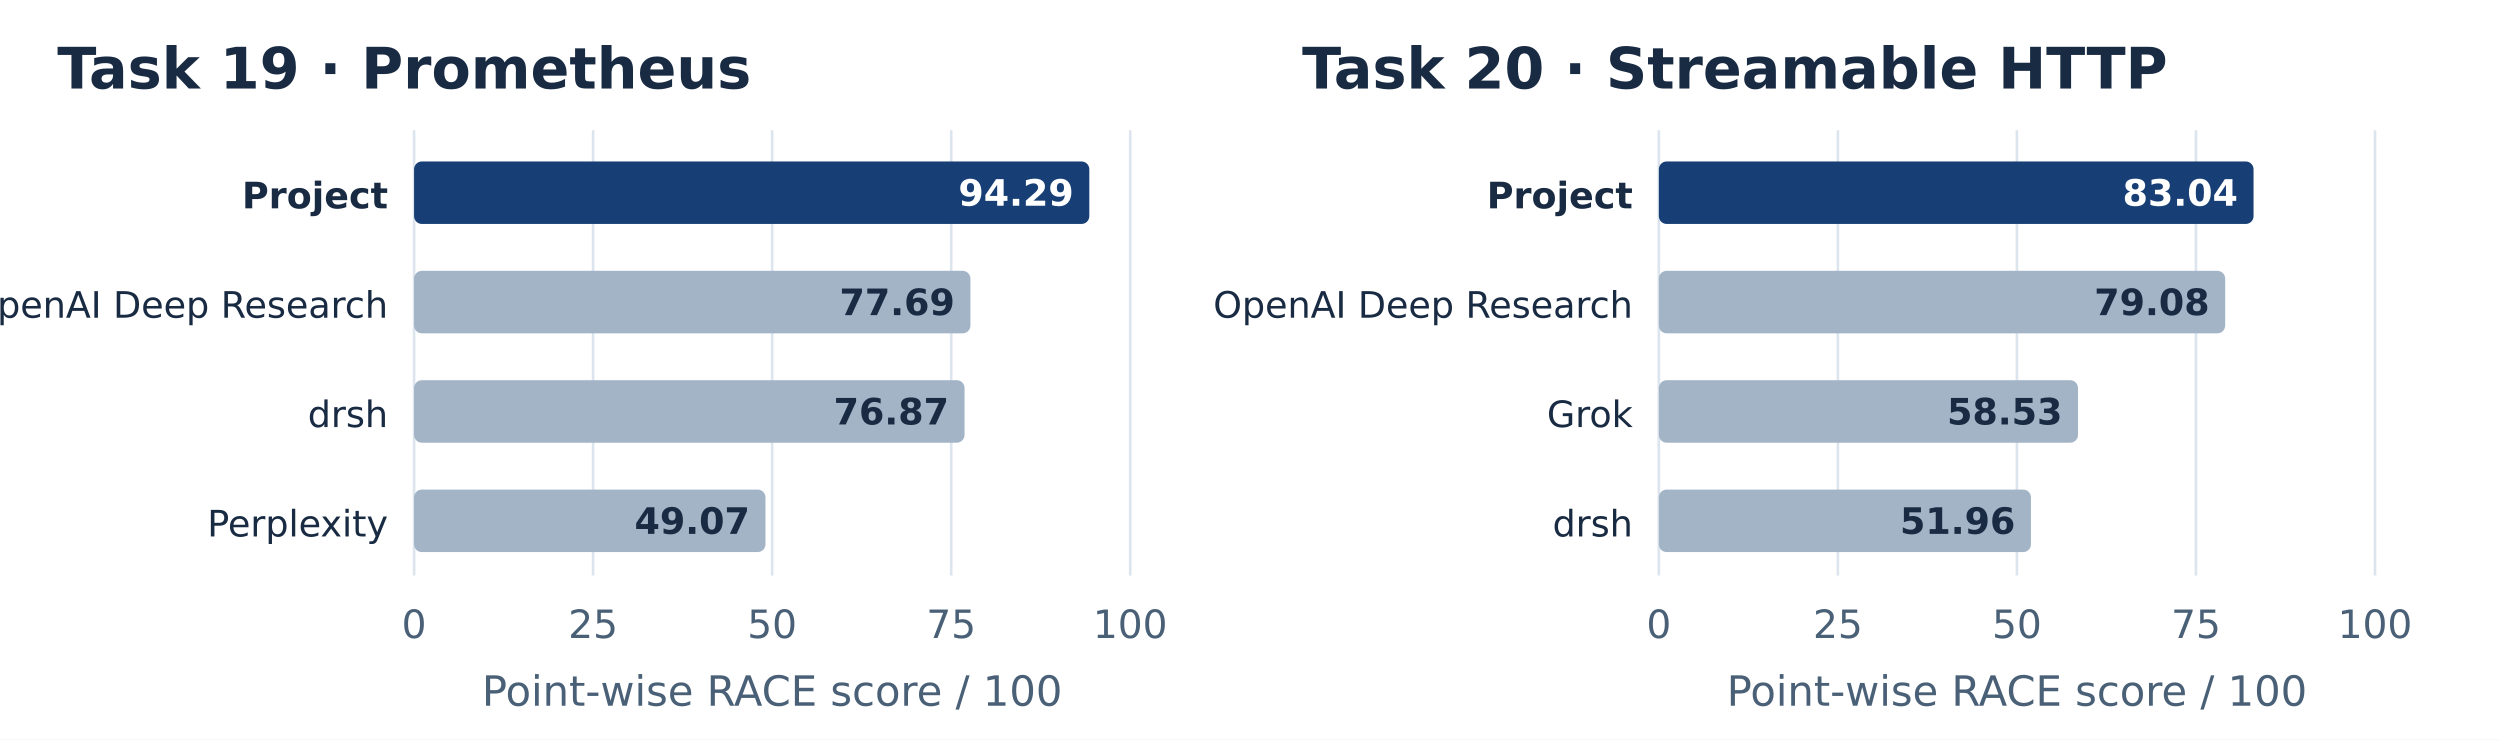
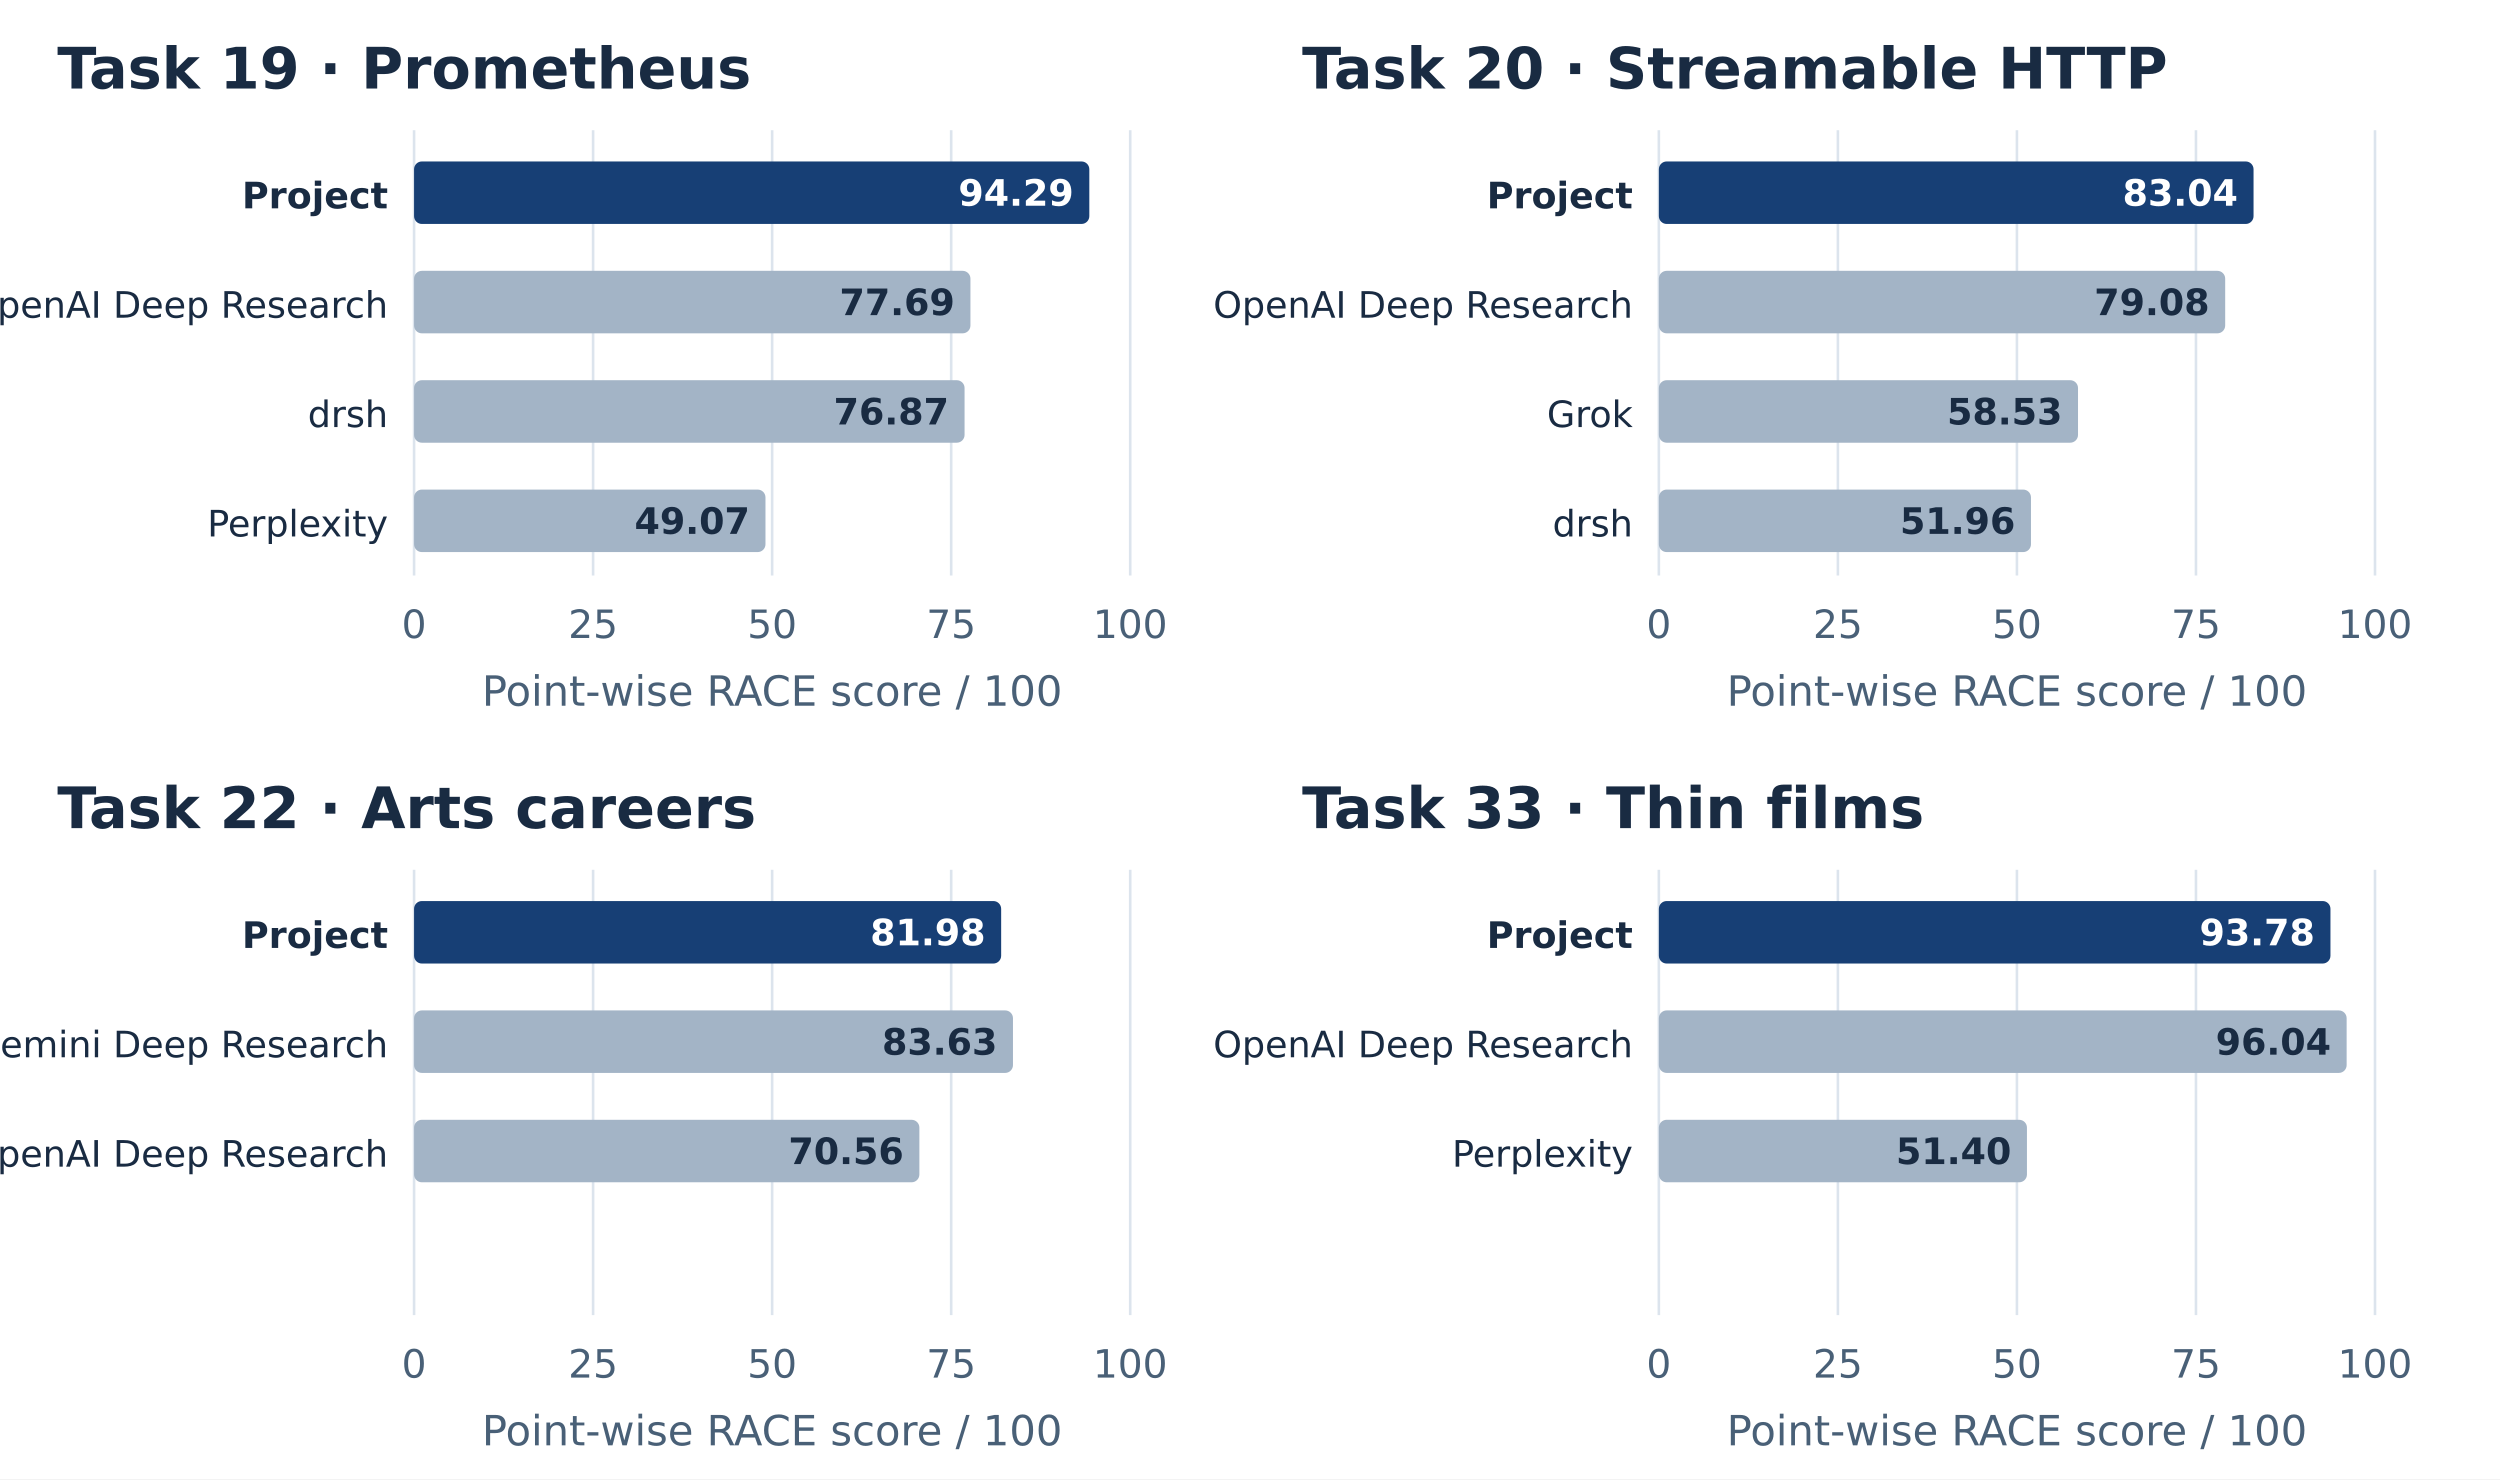
- <svg xmlns="http://www.w3.org/2000/svg" width="960" height="284" viewBox="0 0 960 284">
-   <rect x="0" y="0" width="960" height="284" rx="0" fill="white" />
+ <svg xmlns="http://www.w3.org/2000/svg" width="960" height="568" viewBox="0 0 960 568">
+   <rect x="0" y="0" width="960" height="568" rx="0" fill="white" />
  <g font-family="DejaVu Sans, sans-serif">
    <text x="22" y="34" font-size="22" fill="#192b42" font-weight="700" text-anchor="start">Task 19 · Prometheus</text>
    <line x1="159" y1="50" x2="159" y2="221" stroke="#dce4ed" stroke-width="1" />
    <text x="159" y="245" font-size="15" fill="#496077" font-weight="400" text-anchor="middle">0</text>
    <line x1="227.75" y1="50" x2="227.75" y2="221" stroke="#dce4ed" stroke-width="1" />
    <text x="227.75" y="245" font-size="15" fill="#496077" font-weight="400" text-anchor="middle">25</text>
    <line x1="296.5" y1="50" x2="296.5" y2="221" stroke="#dce4ed" stroke-width="1" />
    <text x="296.5" y="245" font-size="15" fill="#496077" font-weight="400" text-anchor="middle">50</text>
    <line x1="365.25" y1="50" x2="365.25" y2="221" stroke="#dce4ed" stroke-width="1" />
    <text x="365.25" y="245" font-size="15" fill="#496077" font-weight="400" text-anchor="middle">75</text>
    <line x1="434" y1="50" x2="434" y2="221" stroke="#dce4ed" stroke-width="1" />
    <text x="434" y="245" font-size="15" fill="#496077" font-weight="400" text-anchor="middle">100</text>
    <text x="149" y="80" font-size="14" fill="#192b42" font-weight="700" text-anchor="end">Project</text>
    <rect x="159" y="62" width="259.298" height="24" rx="3" fill="#173f75" />
    <text x="412.298" y="79" font-size="14" fill="white" font-weight="700" text-anchor="end">94.29</text>
    <text x="149" y="122" font-size="14" fill="#192b42" font-weight="400" text-anchor="end">OpenAI Deep Research</text>
    <rect x="159" y="104" width="213.648" height="24" rx="3" fill="#a3b4c6" />
    <text x="366.648" y="121" font-size="14" fill="#192b42" font-weight="700" text-anchor="end">77.69</text>
    <text x="149" y="164" font-size="14" fill="#192b42" font-weight="400" text-anchor="end">drsh</text>
    <rect x="159" y="146" width="211.393" height="24" rx="3" fill="#a3b4c6" />
    <text x="364.393" y="163" font-size="14" fill="#192b42" font-weight="700" text-anchor="end">76.87</text>
    <text x="149" y="206" font-size="14" fill="#192b42" font-weight="400" text-anchor="end">Perplexity</text>
    <rect x="159" y="188" width="134.942" height="24" rx="3" fill="#a3b4c6" />
    <text x="287.942" y="205" font-size="14" fill="#192b42" font-weight="700" text-anchor="end">49.07</text>
    <text x="296.5" y="271" font-size="16" fill="#496077" font-weight="400" text-anchor="middle">Point-wise RACE score / 100</text>
    <text x="500" y="34" font-size="22" fill="#192b42" font-weight="700" text-anchor="start">Task 20 · Streamable HTTP</text>
    <line x1="637" y1="50" x2="637" y2="221" stroke="#dce4ed" stroke-width="1" />
    <text x="637" y="245" font-size="15" fill="#496077" font-weight="400" text-anchor="middle">0</text>
    <line x1="705.75" y1="50" x2="705.75" y2="221" stroke="#dce4ed" stroke-width="1" />
    <text x="705.75" y="245" font-size="15" fill="#496077" font-weight="400" text-anchor="middle">25</text>
    <line x1="774.5" y1="50" x2="774.5" y2="221" stroke="#dce4ed" stroke-width="1" />
    <text x="774.5" y="245" font-size="15" fill="#496077" font-weight="400" text-anchor="middle">50</text>
    <line x1="843.25" y1="50" x2="843.25" y2="221" stroke="#dce4ed" stroke-width="1" />
    <text x="843.25" y="245" font-size="15" fill="#496077" font-weight="400" text-anchor="middle">75</text>
    <line x1="912" y1="50" x2="912" y2="221" stroke="#dce4ed" stroke-width="1" />
    <text x="912" y="245" font-size="15" fill="#496077" font-weight="400" text-anchor="middle">100</text>
    <text x="627" y="80" font-size="14" fill="#192b42" font-weight="700" text-anchor="end">Project</text>
    <rect x="637" y="62" width="228.36" height="24" rx="3" fill="#173f75" />
    <text x="859.36" y="79" font-size="14" fill="white" font-weight="700" text-anchor="end">83.04</text>
    <text x="627" y="122" font-size="14" fill="#192b42" font-weight="400" text-anchor="end">OpenAI Deep Research</text>
    <rect x="637" y="104" width="217.47" height="24" rx="3" fill="#a3b4c6" />
    <text x="848.47" y="121" font-size="14" fill="#192b42" font-weight="700" text-anchor="end">79.08</text>
    <text x="627" y="164" font-size="14" fill="#192b42" font-weight="400" text-anchor="end">Grok</text>
    <rect x="637" y="146" width="160.958" height="24" rx="3" fill="#a3b4c6" />
    <text x="791.957" y="163" font-size="14" fill="#192b42" font-weight="700" text-anchor="end">58.53</text>
    <text x="627" y="206" font-size="14" fill="#192b42" font-weight="400" text-anchor="end">drsh</text>
    <rect x="637" y="188" width="142.89" height="24" rx="3" fill="#a3b4c6" />
    <text x="773.89" y="205" font-size="14" fill="#192b42" font-weight="700" text-anchor="end">51.96</text>
    <text x="774.5" y="271" font-size="16" fill="#496077" font-weight="400" text-anchor="middle">Point-wise RACE score / 100</text>
+     <text x="22" y="318" font-size="22" fill="#192b42" font-weight="700" text-anchor="start">Task 22 · Arts careers</text>
+     <line x1="159" y1="334" x2="159" y2="505" stroke="#dce4ed" stroke-width="1" />
+     <text x="159" y="529" font-size="15" fill="#496077" font-weight="400" text-anchor="middle">0</text>
+     <line x1="227.75" y1="334" x2="227.75" y2="505" stroke="#dce4ed" stroke-width="1" />
+     <text x="227.75" y="529" font-size="15" fill="#496077" font-weight="400" text-anchor="middle">25</text>
+     <line x1="296.5" y1="334" x2="296.5" y2="505" stroke="#dce4ed" stroke-width="1" />
+     <text x="296.5" y="529" font-size="15" fill="#496077" font-weight="400" text-anchor="middle">50</text>
+     <line x1="365.25" y1="334" x2="365.25" y2="505" stroke="#dce4ed" stroke-width="1" />
+     <text x="365.25" y="529" font-size="15" fill="#496077" font-weight="400" text-anchor="middle">75</text>
+     <line x1="434" y1="334" x2="434" y2="505" stroke="#dce4ed" stroke-width="1" />
+     <text x="434" y="529" font-size="15" fill="#496077" font-weight="400" text-anchor="middle">100</text>
+     <text x="149" y="364" font-size="14" fill="#192b42" font-weight="700" text-anchor="end">Project</text>
+     <rect x="159" y="346" width="225.445" height="24" rx="3" fill="#173f75" />
+     <text x="378.445" y="363" font-size="14" fill="white" font-weight="700" text-anchor="end">81.98</text>
+     <text x="149" y="406" font-size="14" fill="#192b42" font-weight="400" text-anchor="end">Gemini Deep Research</text>
+     <rect x="159" y="388" width="229.982" height="24" rx="3" fill="#a3b4c6" />
+     <text x="382.982" y="405" font-size="14" fill="#192b42" font-weight="700" text-anchor="end">83.63</text>
+     <text x="149" y="448" font-size="14" fill="#192b42" font-weight="400" text-anchor="end">OpenAI Deep Research</text>
+     <rect x="159" y="430" width="194.04" height="24" rx="3" fill="#a3b4c6" />
+     <text x="347.04" y="447" font-size="14" fill="#192b42" font-weight="700" text-anchor="end">70.56</text>
+     <text x="296.5" y="555" font-size="16" fill="#496077" font-weight="400" text-anchor="middle">Point-wise RACE score / 100</text>
+     <text x="500" y="318" font-size="22" fill="#192b42" font-weight="700" text-anchor="start">Task 33 · Thin films</text>
+     <line x1="637" y1="334" x2="637" y2="505" stroke="#dce4ed" stroke-width="1" />
+     <text x="637" y="529" font-size="15" fill="#496077" font-weight="400" text-anchor="middle">0</text>
+     <line x1="705.75" y1="334" x2="705.75" y2="505" stroke="#dce4ed" stroke-width="1" />
+     <text x="705.75" y="529" font-size="15" fill="#496077" font-weight="400" text-anchor="middle">25</text>
+     <line x1="774.5" y1="334" x2="774.5" y2="505" stroke="#dce4ed" stroke-width="1" />
+     <text x="774.5" y="529" font-size="15" fill="#496077" font-weight="400" text-anchor="middle">50</text>
+     <line x1="843.25" y1="334" x2="843.25" y2="505" stroke="#dce4ed" stroke-width="1" />
+     <text x="843.25" y="529" font-size="15" fill="#496077" font-weight="400" text-anchor="middle">75</text>
+     <line x1="912" y1="334" x2="912" y2="505" stroke="#dce4ed" stroke-width="1" />
+     <text x="912" y="529" font-size="15" fill="#496077" font-weight="400" text-anchor="middle">100</text>
+     <text x="627" y="364" font-size="14" fill="#192b42" font-weight="700" text-anchor="end">Project</text>
+     <rect x="637" y="346" width="257.895" height="24" rx="3" fill="#173f75" />
+     <text x="888.895" y="363" font-size="14" fill="white" font-weight="700" text-anchor="end">93.78</text>
+     <text x="627" y="406" font-size="14" fill="#192b42" font-weight="400" text-anchor="end">OpenAI Deep Research</text>
+     <rect x="637" y="388" width="264.11" height="24" rx="3" fill="#a3b4c6" />
+     <text x="895.11" y="405" font-size="14" fill="#192b42" font-weight="700" text-anchor="end">96.04</text>
+     <text x="627" y="448" font-size="14" fill="#192b42" font-weight="400" text-anchor="end">Perplexity</text>
+     <rect x="637" y="430" width="141.35" height="24" rx="3" fill="#a3b4c6" />
+     <text x="772.35" y="447" font-size="14" fill="#192b42" font-weight="700" text-anchor="end">51.40</text>
+     <text x="774.5" y="555" font-size="16" fill="#496077" font-weight="400" text-anchor="middle">Point-wise RACE score / 100</text>
  </g>
</svg>
